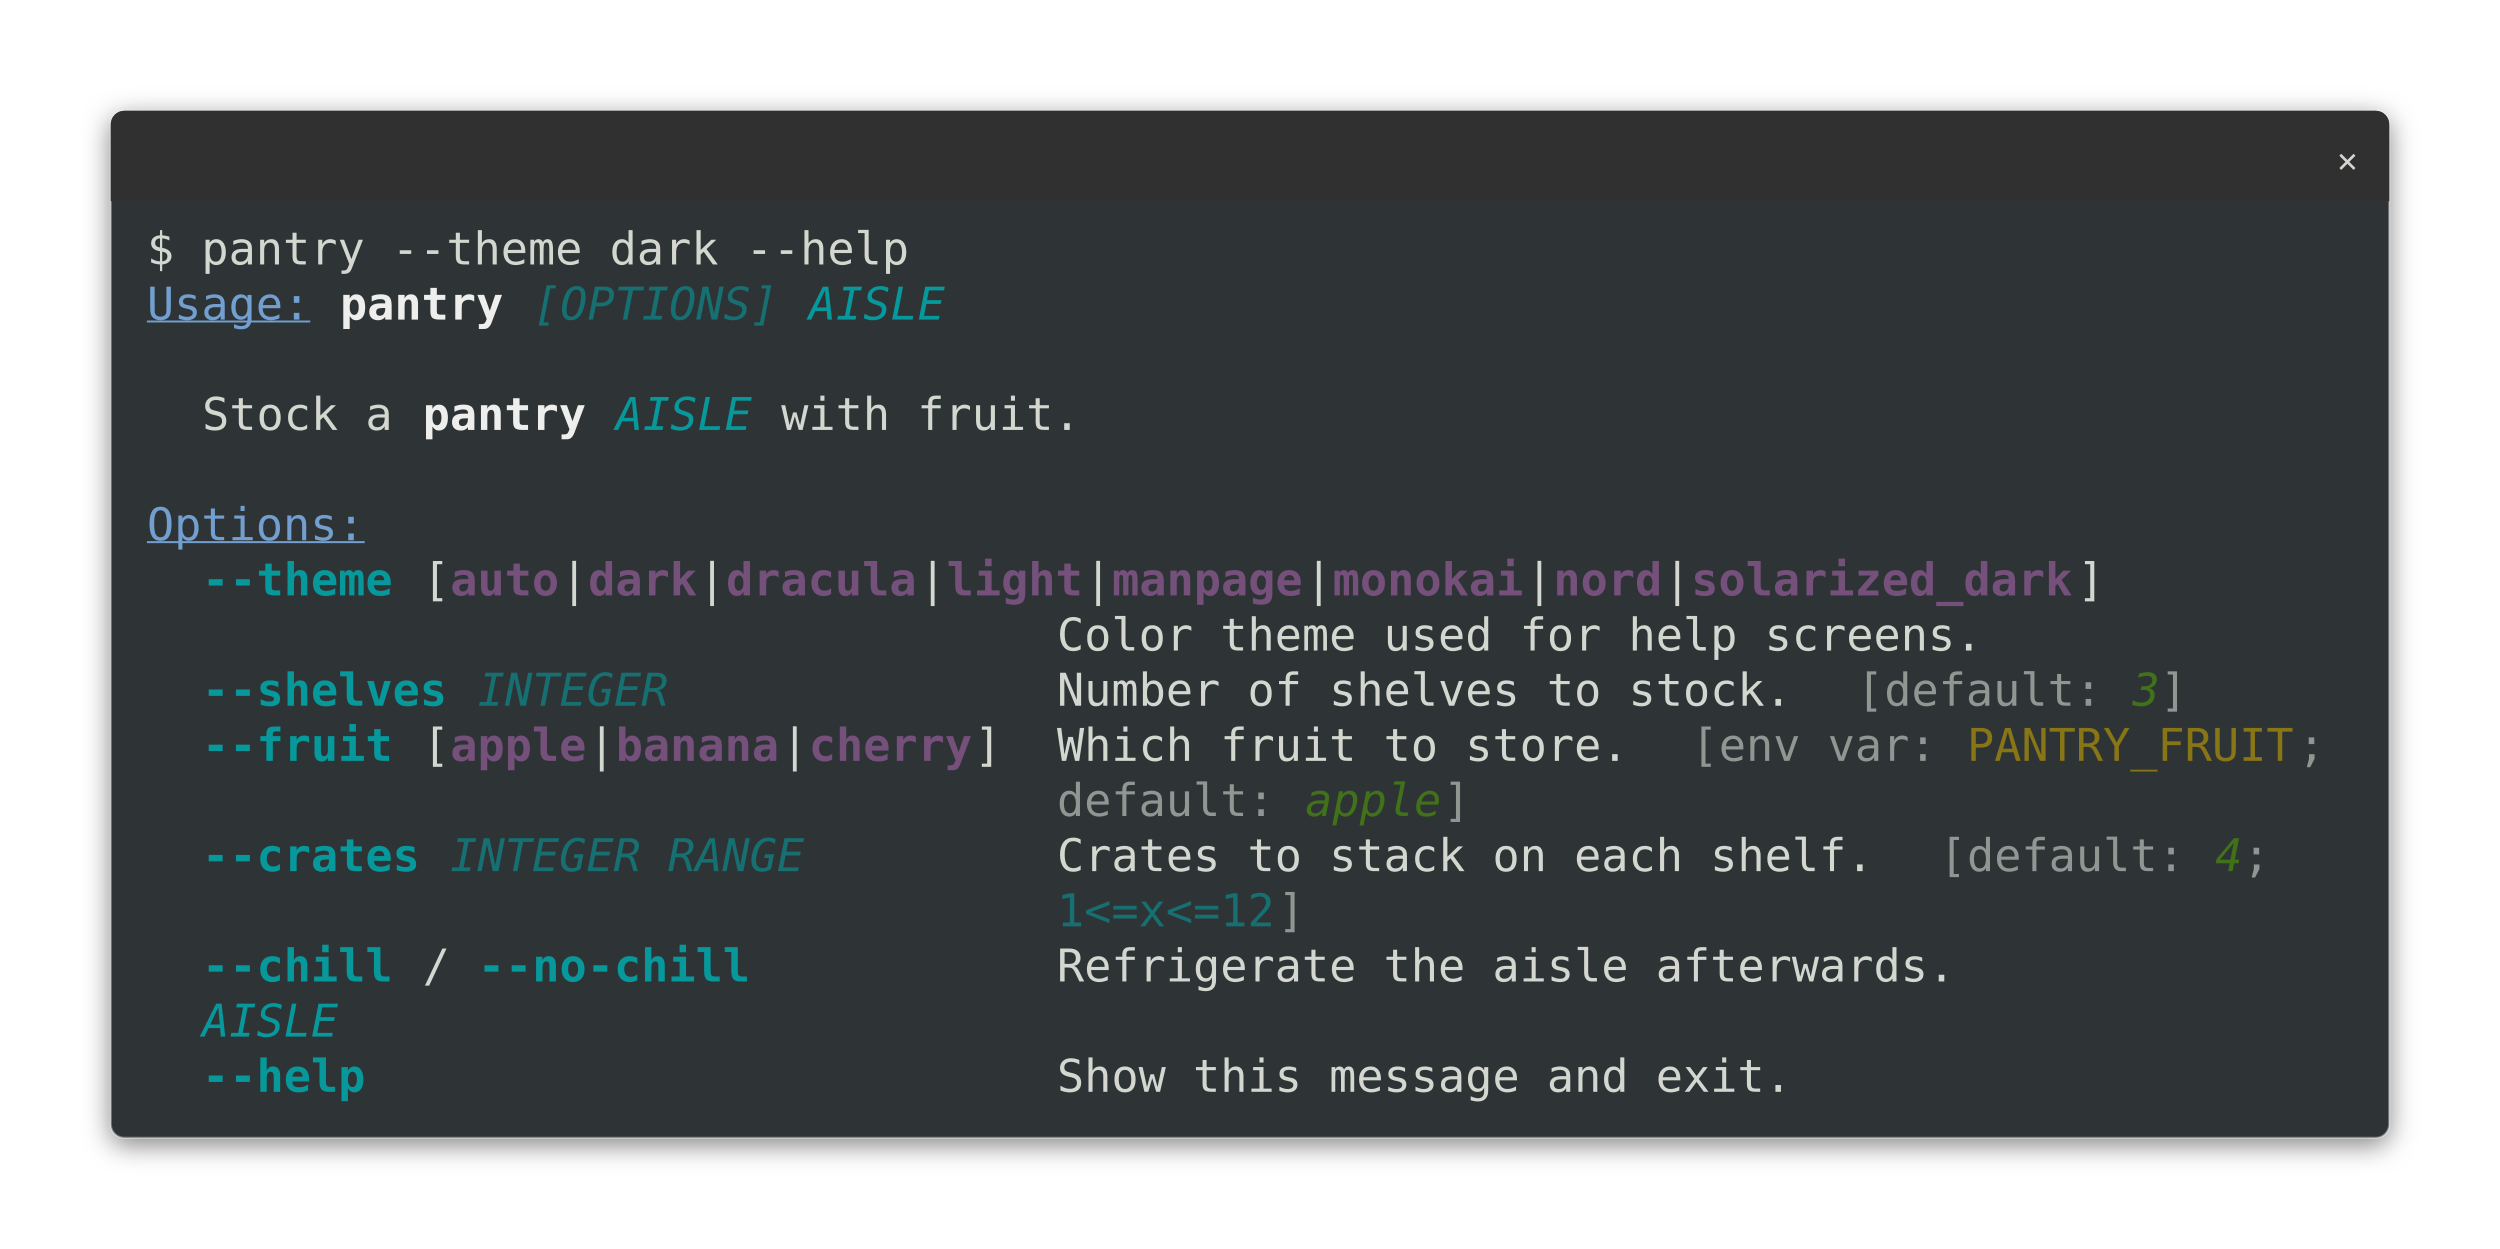
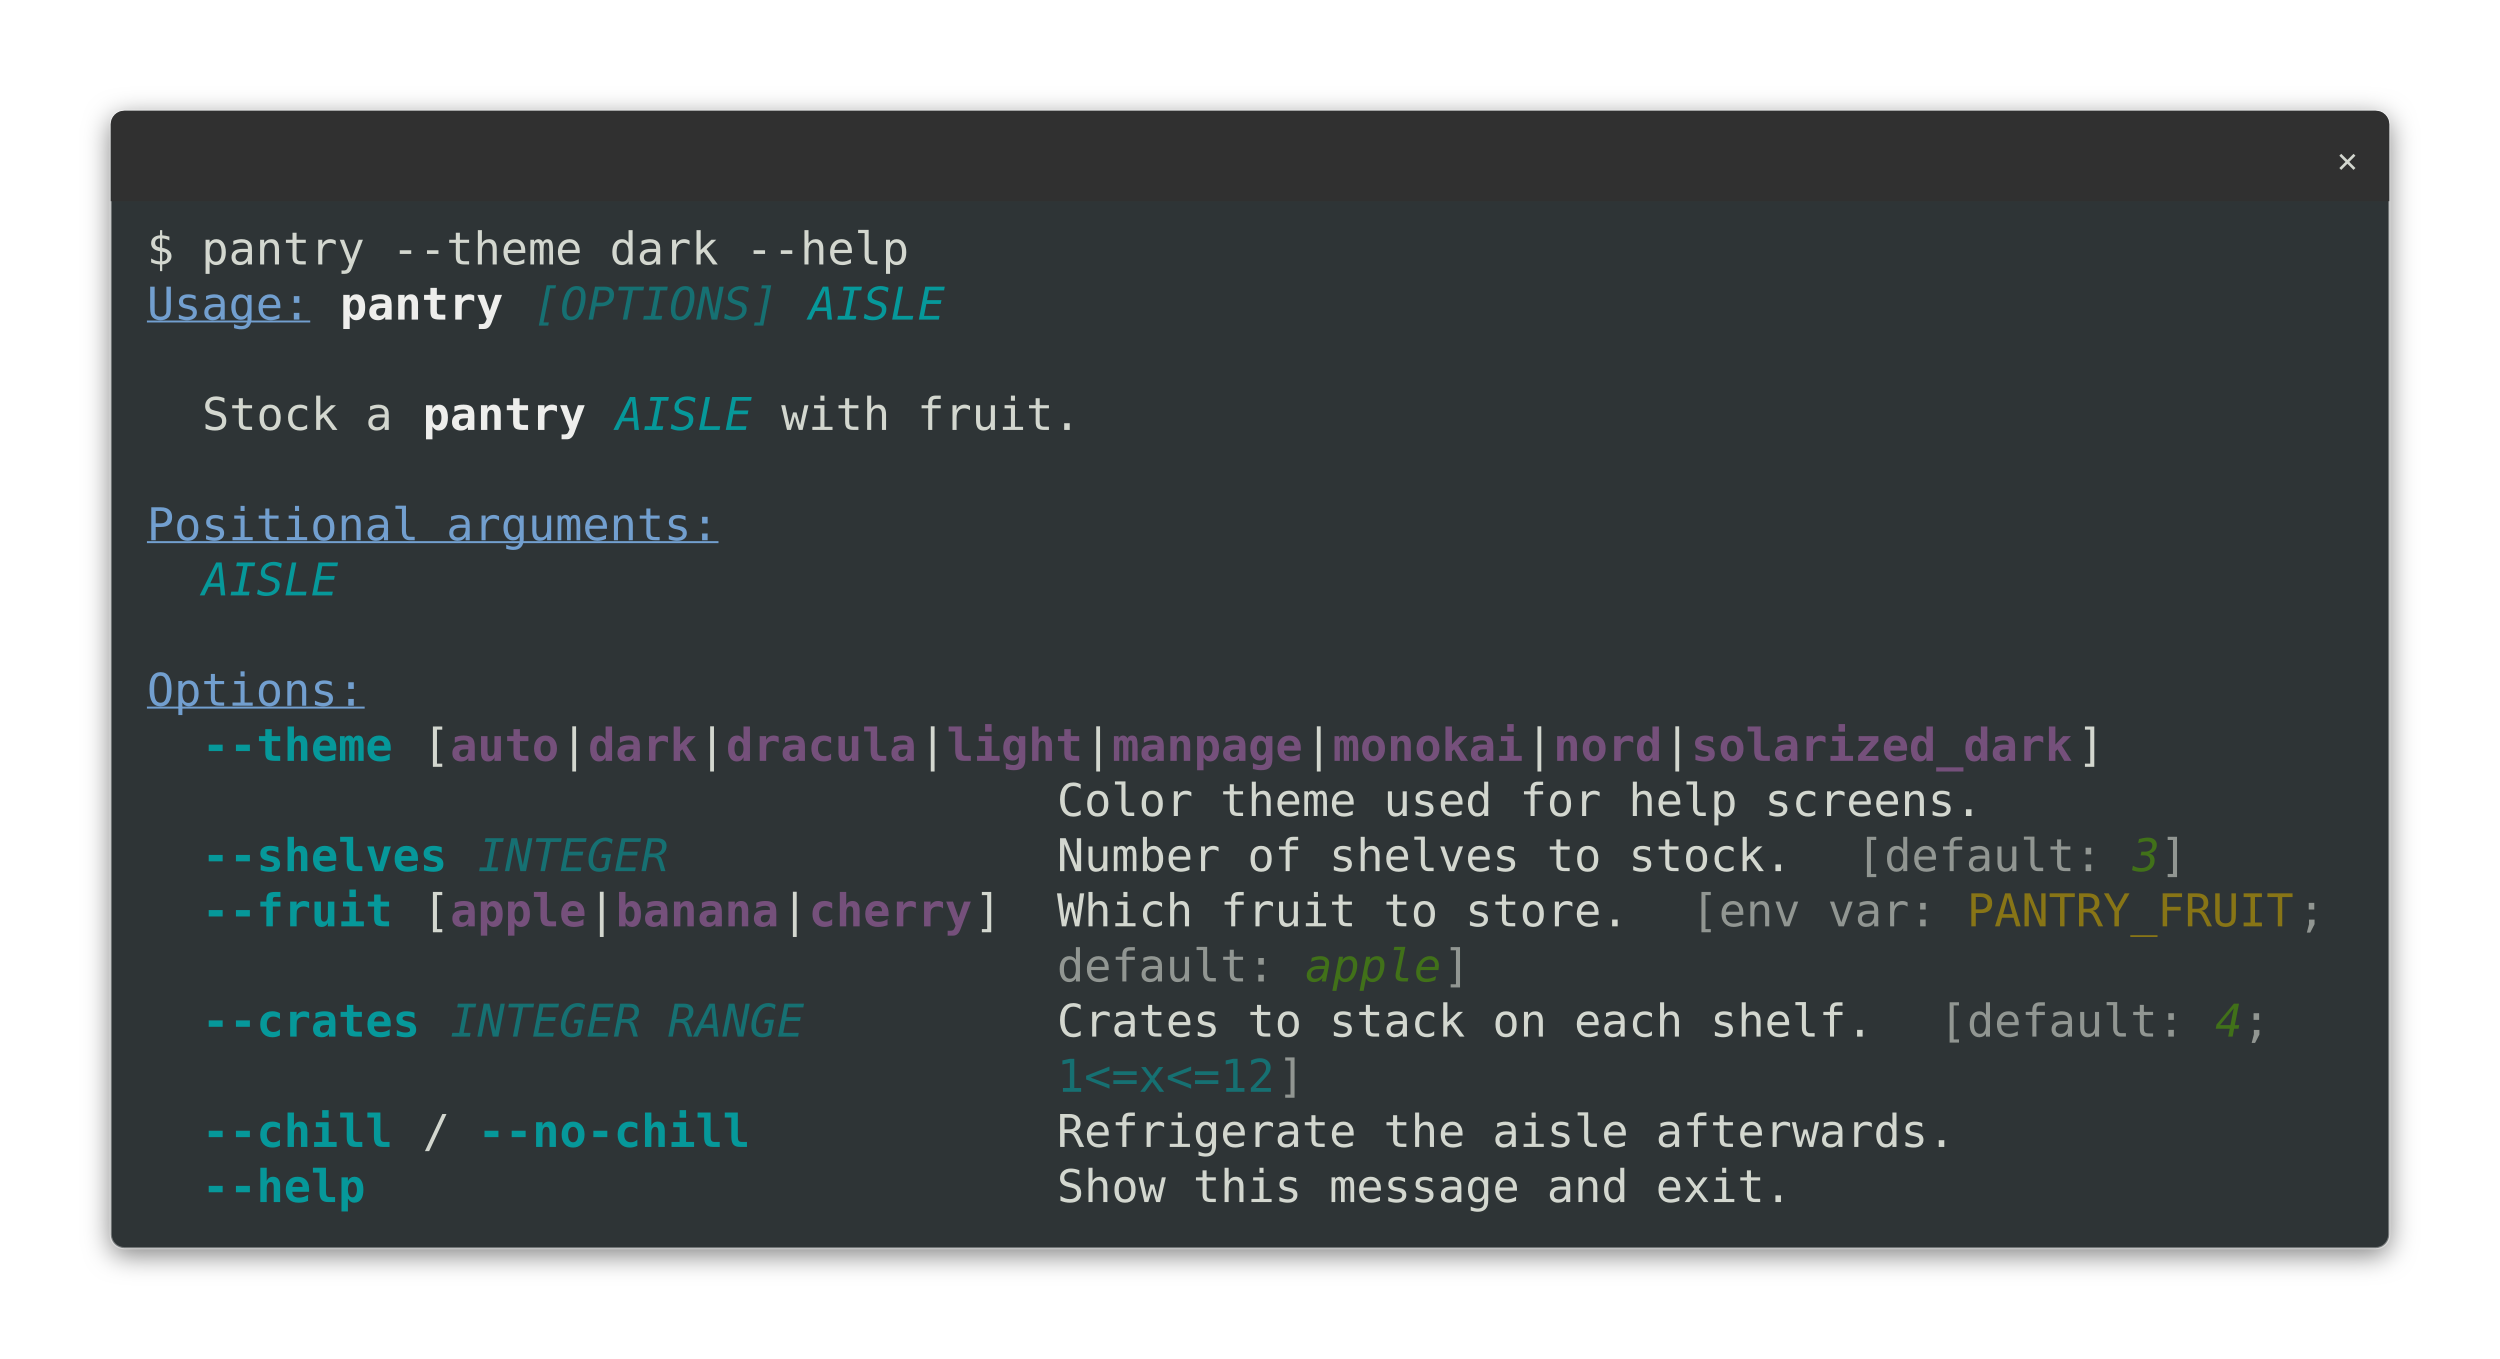
- <svg xmlns="http://www.w3.org/2000/svg" viewBox="0 0 1106 552.4">
+ <svg xmlns="http://www.w3.org/2000/svg" viewBox="0 0 1106 601.2">
  <style>
    .preset-linux-screen-matrix {
        font-family: 'Ubuntu Mono', 'DejaVu Sans Mono', monospace;
        font-size: 20px;
        line-height: 24.4px;
        font-variant-east-asian: full-width;
    }
    .preset-linux-screen-title {
        font-size: 18px;
        font-weight: bold;
        font-family: 'Ubuntu Mono', 'DejaVu Sans Mono', monospace;
    }
    .preset-linux-screen-r1 { fill: #d3d7cf }
    .preset-linux-screen-r2 { fill: #729fcf;text-decoration: underline }
    .preset-linux-screen-r3 { fill: #eeeeec;font-weight: bold }
    .preset-linux-screen-r4 { fill: #167072;font-style: italic }
    .preset-linux-screen-r5 { fill: #06989a;font-style: italic }
    .preset-linux-screen-r6 { fill: #06989a;font-weight: bold }
    .preset-linux-screen-r7 { fill: #75507b;font-weight: bold }
    .preset-linux-screen-r8 { fill: #919692 }
    .preset-linux-screen-r9 { fill: #417119;font-style: italic }
    .preset-linux-screen-r10 { fill: #887516 }
    .preset-linux-screen-r11 { fill: #167072 }
</style>
  <defs>
    <clipPath id="preset-linux-screen-clip">
-       <rect x="65" y="97" width="976" height="390.4" />
+       <rect x="65" y="97" width="976" height="439.2" />
    </clipPath>
    <filter id="preset-linux-screen-shadow" x="-50%" y="-50%" width="200%" height="200%">
      <feGaussianBlur in="SourceAlpha" stdDeviation="6" />
      <feOffset dx="0" dy="3" result="cast" />
      <feFlood flood-color="rgba(0,0,0,0.5)" />
      <feComposite in2="cast" operator="in" result="shadow" />
      <feComposite in="shadow" in2="SourceAlpha" operator="out" />
    </filter>
  </defs>
-   <rect filter="url(#preset-linux-screen-shadow)" x="49" y="49" width="1008" height="454.4" rx="6" />
-   <rect fill="#2e3436" stroke="rgba(255,255,255,0.35)" stroke-width="1" x="49" y="49" width="1008" height="454.4" rx="6" />
+   <rect filter="url(#preset-linux-screen-shadow)" x="49" y="49" width="1008" height="503.2" rx="6" />
+   <rect fill="#2e3436" stroke="rgba(255,255,255,0.35)" stroke-width="1" x="49" y="49" width="1008" height="503.2" rx="6" />
  <path fill="#303030" d="M55,49 H1051 A6,6 0 0 1 1057,55 V89 H49 V55 A6,6 0 0 1 55,49 Z" />
  <g transform="translate(49, 49)">
    <text x="994" y="27" text-anchor="end" fill="#d3d7cf" font-family="'Ubuntu Mono', 'DejaVu Sans Mono', monospace" font-size="15">✕</text>
  </g>
  <g clip-path="url(#preset-linux-screen-clip)">
    <g transform="translate(65, 97)">
      <g class="preset-linux-screen-matrix" font-family="monospace" font-size="20" fill="#d3d7cf">
        <text class="preset-linux-screen-r1" x="0" textLength="341.6" y="20">$ pantry --theme dark --help</text>
        <text class="preset-linux-screen-r2" x="0" textLength="73.2" y="44.4">Usage:</text>
        <text class="preset-linux-screen-r3" x="85.4" textLength="73.2" y="44.4">pantry</text>
        <text class="preset-linux-screen-r4" x="170.8" textLength="109.8" y="44.4">[OPTIONS]</text>
        <text class="preset-linux-screen-r5" x="292.8" textLength="61" y="44.4">AISLE</text>
        <text class="preset-linux-screen-r1" x="24.4" textLength="85.4" y="93.2">Stock a</text>
        <text class="preset-linux-screen-r3" x="122" textLength="73.2" y="93.2">pantry</text>
        <text class="preset-linux-screen-r5" x="207.4" textLength="61" y="93.2">AISLE</text>
        <text class="preset-linux-screen-r1" x="280.6" textLength="134.2" y="93.2">with fruit.</text>
-         <text class="preset-linux-screen-r2" x="0" textLength="97.6" y="142">Options:</text>
-         <text class="preset-linux-screen-r6" x="24.4" textLength="85.4" y="166.4">--theme</text>
-         <text class="preset-linux-screen-r1" x="122" textLength="12.2" y="166.4">[</text>
-         <text class="preset-linux-screen-r7" x="134.2" textLength="48.8" y="166.4">auto</text>
-         <text class="preset-linux-screen-r1" x="183" textLength="12.2" y="166.4">|</text>
-         <text class="preset-linux-screen-r7" x="195.2" textLength="48.8" y="166.4">dark</text>
-         <text class="preset-linux-screen-r1" x="244" textLength="12.2" y="166.4">|</text>
-         <text class="preset-linux-screen-r7" x="256.2" textLength="85.4" y="166.4">dracula</text>
-         <text class="preset-linux-screen-r1" x="341.6" textLength="12.2" y="166.4">|</text>
-         <text class="preset-linux-screen-r7" x="353.8" textLength="61" y="166.4">light</text>
-         <text class="preset-linux-screen-r1" x="414.8" textLength="12.2" y="166.4">|</text>
-         <text class="preset-linux-screen-r7" x="427" textLength="85.4" y="166.4">manpage</text>
-         <text class="preset-linux-screen-r1" x="512.4" textLength="12.2" y="166.4">|</text>
-         <text class="preset-linux-screen-r7" x="524.6" textLength="85.4" y="166.4">monokai</text>
-         <text class="preset-linux-screen-r1" x="610" textLength="12.2" y="166.4">|</text>
-         <text class="preset-linux-screen-r7" x="622.2" textLength="48.8" y="166.4">nord</text>
-         <text class="preset-linux-screen-r1" x="671" textLength="12.2" y="166.4">|</text>
-         <text class="preset-linux-screen-r7" x="683.2" textLength="170.8" y="166.4">solarized_dark</text>
-         <text class="preset-linux-screen-r1" x="854" textLength="12.2" y="166.4">]</text>
-         <text class="preset-linux-screen-r1" x="402.6" textLength="414.8" y="190.8">Color theme used for help screens.</text>
-         <text class="preset-linux-screen-r6" x="24.4" textLength="109.8" y="215.2">--shelves</text>
-         <text class="preset-linux-screen-r4" x="146.4" textLength="85.4" y="215.2">INTEGER</text>
-         <text class="preset-linux-screen-r1" x="402.6" textLength="329.4" y="215.2">Number of shelves to stock.</text>
-         <text class="preset-linux-screen-r8" x="756.4" textLength="12.2" y="215.2">[</text>
-         <text class="preset-linux-screen-r8" x="768.6" textLength="97.6" y="215.2">default:</text>
-         <text class="preset-linux-screen-r9" x="878.4" textLength="12.2" y="215.2">3</text>
-         <text class="preset-linux-screen-r8" x="890.6" textLength="12.2" y="215.2">]</text>
-         <text class="preset-linux-screen-r6" x="24.4" textLength="85.4" y="239.6">--fruit</text>
+         <text class="preset-linux-screen-r2" x="0" textLength="256.2" y="142">Positional arguments:</text>
+         <text class="preset-linux-screen-r5" x="24.4" textLength="61" y="166.4">AISLE</text>
+         <text class="preset-linux-screen-r2" x="0" textLength="97.6" y="215.2">Options:</text>
+         <text class="preset-linux-screen-r6" x="24.4" textLength="85.4" y="239.6">--theme</text>
        <text class="preset-linux-screen-r1" x="122" textLength="12.2" y="239.6">[</text>
-         <text class="preset-linux-screen-r7" x="134.2" textLength="61" y="239.6">apple</text>
-         <text class="preset-linux-screen-r1" x="195.2" textLength="12.2" y="239.6">|</text>
-         <text class="preset-linux-screen-r7" x="207.4" textLength="73.2" y="239.6">banana</text>
-         <text class="preset-linux-screen-r1" x="280.6" textLength="12.2" y="239.6">|</text>
-         <text class="preset-linux-screen-r7" x="292.8" textLength="73.2" y="239.6">cherry</text>
-         <text class="preset-linux-screen-r1" x="366" textLength="12.2" y="239.6">]</text>
-         <text class="preset-linux-screen-r1" x="402.6" textLength="256.2" y="239.6">Which fruit to store.</text>
-         <text class="preset-linux-screen-r8" x="683.2" textLength="12.2" y="239.6">[</text>
-         <text class="preset-linux-screen-r8" x="695.4" textLength="97.6" y="239.6">env var:</text>
-         <text class="preset-linux-screen-r10" x="805.2" textLength="146.4" y="239.6">PANTRY_FRUIT</text>
-         <text class="preset-linux-screen-r8" x="951.6" textLength="12.2" y="239.6">;</text>
-         <text class="preset-linux-screen-r8" x="402.6" textLength="97.6" y="264">default:</text>
-         <text class="preset-linux-screen-r9" x="512.4" textLength="61" y="264">apple</text>
-         <text class="preset-linux-screen-r8" x="573.4" textLength="12.2" y="264">]</text>
-         <text class="preset-linux-screen-r6" x="24.4" textLength="97.6" y="288.4">--crates</text>
-         <text class="preset-linux-screen-r4" x="134.2" textLength="158.6" y="288.4">INTEGER RANGE</text>
-         <text class="preset-linux-screen-r1" x="402.6" textLength="366" y="288.4">Crates to stack on each shelf.</text>
-         <text class="preset-linux-screen-r8" x="793" textLength="12.2" y="288.4">[</text>
-         <text class="preset-linux-screen-r8" x="805.2" textLength="97.6" y="288.4">default:</text>
-         <text class="preset-linux-screen-r9" x="915" textLength="12.2" y="288.4">4</text>
-         <text class="preset-linux-screen-r8" x="927.2" textLength="12.2" y="288.4">;</text>
-         <text class="preset-linux-screen-r11" x="402.6" textLength="97.6" y="312.8">1&lt;=x&lt;=12</text>
-         <text class="preset-linux-screen-r8" x="500.2" textLength="12.2" y="312.8">]</text>
-         <text class="preset-linux-screen-r6" x="24.4" textLength="85.4" y="337.2">--chill</text>
-         <text class="preset-linux-screen-r1" x="122" textLength="12.2" y="337.2">/</text>
-         <text class="preset-linux-screen-r6" x="146.4" textLength="122" y="337.2">--no-chill</text>
-         <text class="preset-linux-screen-r1" x="402.6" textLength="402.6" y="337.2">Refrigerate the aisle afterwards.</text>
-         <text class="preset-linux-screen-r5" x="24.4" textLength="61" y="361.6">AISLE</text>
-         <text class="preset-linux-screen-r6" x="24.4" textLength="73.2" y="386">--help</text>
-         <text class="preset-linux-screen-r1" x="402.6" textLength="329.4" y="386">Show this message and exit.</text>
+         <text class="preset-linux-screen-r7" x="134.2" textLength="48.8" y="239.6">auto</text>
+         <text class="preset-linux-screen-r1" x="183" textLength="12.2" y="239.6">|</text>
+         <text class="preset-linux-screen-r7" x="195.2" textLength="48.8" y="239.6">dark</text>
+         <text class="preset-linux-screen-r1" x="244" textLength="12.2" y="239.6">|</text>
+         <text class="preset-linux-screen-r7" x="256.2" textLength="85.4" y="239.6">dracula</text>
+         <text class="preset-linux-screen-r1" x="341.6" textLength="12.2" y="239.6">|</text>
+         <text class="preset-linux-screen-r7" x="353.8" textLength="61" y="239.6">light</text>
+         <text class="preset-linux-screen-r1" x="414.8" textLength="12.2" y="239.6">|</text>
+         <text class="preset-linux-screen-r7" x="427" textLength="85.4" y="239.6">manpage</text>
+         <text class="preset-linux-screen-r1" x="512.4" textLength="12.2" y="239.6">|</text>
+         <text class="preset-linux-screen-r7" x="524.6" textLength="85.4" y="239.6">monokai</text>
+         <text class="preset-linux-screen-r1" x="610" textLength="12.2" y="239.6">|</text>
+         <text class="preset-linux-screen-r7" x="622.2" textLength="48.8" y="239.6">nord</text>
+         <text class="preset-linux-screen-r1" x="671" textLength="12.2" y="239.6">|</text>
+         <text class="preset-linux-screen-r7" x="683.2" textLength="170.8" y="239.6">solarized_dark</text>
+         <text class="preset-linux-screen-r1" x="854" textLength="12.2" y="239.6">]</text>
+         <text class="preset-linux-screen-r1" x="402.6" textLength="414.8" y="264">Color theme used for help screens.</text>
+         <text class="preset-linux-screen-r6" x="24.4" textLength="109.8" y="288.4">--shelves</text>
+         <text class="preset-linux-screen-r4" x="146.4" textLength="85.4" y="288.4">INTEGER</text>
+         <text class="preset-linux-screen-r1" x="402.6" textLength="329.4" y="288.4">Number of shelves to stock.</text>
+         <text class="preset-linux-screen-r8" x="756.4" textLength="12.2" y="288.4">[</text>
+         <text class="preset-linux-screen-r8" x="768.6" textLength="97.6" y="288.4">default:</text>
+         <text class="preset-linux-screen-r9" x="878.4" textLength="12.2" y="288.4">3</text>
+         <text class="preset-linux-screen-r8" x="890.6" textLength="12.2" y="288.4">]</text>
+         <text class="preset-linux-screen-r6" x="24.4" textLength="85.4" y="312.8">--fruit</text>
+         <text class="preset-linux-screen-r1" x="122" textLength="12.2" y="312.8">[</text>
+         <text class="preset-linux-screen-r7" x="134.2" textLength="61" y="312.8">apple</text>
+         <text class="preset-linux-screen-r1" x="195.2" textLength="12.2" y="312.8">|</text>
+         <text class="preset-linux-screen-r7" x="207.4" textLength="73.2" y="312.8">banana</text>
+         <text class="preset-linux-screen-r1" x="280.6" textLength="12.2" y="312.8">|</text>
+         <text class="preset-linux-screen-r7" x="292.8" textLength="73.2" y="312.8">cherry</text>
+         <text class="preset-linux-screen-r1" x="366" textLength="12.2" y="312.8">]</text>
+         <text class="preset-linux-screen-r1" x="402.6" textLength="256.2" y="312.8">Which fruit to store.</text>
+         <text class="preset-linux-screen-r8" x="683.2" textLength="12.2" y="312.8">[</text>
+         <text class="preset-linux-screen-r8" x="695.4" textLength="97.6" y="312.8">env var:</text>
+         <text class="preset-linux-screen-r10" x="805.2" textLength="146.4" y="312.8">PANTRY_FRUIT</text>
+         <text class="preset-linux-screen-r8" x="951.6" textLength="12.2" y="312.8">;</text>
+         <text class="preset-linux-screen-r8" x="402.6" textLength="97.6" y="337.2">default:</text>
+         <text class="preset-linux-screen-r9" x="512.4" textLength="61" y="337.2">apple</text>
+         <text class="preset-linux-screen-r8" x="573.4" textLength="12.2" y="337.2">]</text>
+         <text class="preset-linux-screen-r6" x="24.4" textLength="97.6" y="361.6">--crates</text>
+         <text class="preset-linux-screen-r4" x="134.2" textLength="158.6" y="361.6">INTEGER RANGE</text>
+         <text class="preset-linux-screen-r1" x="402.6" textLength="366" y="361.6">Crates to stack on each shelf.</text>
+         <text class="preset-linux-screen-r8" x="793" textLength="12.2" y="361.6">[</text>
+         <text class="preset-linux-screen-r8" x="805.2" textLength="97.6" y="361.6">default:</text>
+         <text class="preset-linux-screen-r9" x="915" textLength="12.2" y="361.6">4</text>
+         <text class="preset-linux-screen-r8" x="927.2" textLength="12.2" y="361.6">;</text>
+         <text class="preset-linux-screen-r11" x="402.6" textLength="97.6" y="386">1&lt;=x&lt;=12</text>
+         <text class="preset-linux-screen-r8" x="500.2" textLength="12.2" y="386">]</text>
+         <text class="preset-linux-screen-r6" x="24.4" textLength="85.4" y="410.4">--chill</text>
+         <text class="preset-linux-screen-r1" x="122" textLength="12.2" y="410.4">/</text>
+         <text class="preset-linux-screen-r6" x="146.4" textLength="122" y="410.4">--no-chill</text>
+         <text class="preset-linux-screen-r1" x="402.6" textLength="402.6" y="410.4">Refrigerate the aisle afterwards.</text>
+         <text class="preset-linux-screen-r6" x="24.4" textLength="73.2" y="434.8">--help</text>
+         <text class="preset-linux-screen-r1" x="402.6" textLength="329.4" y="434.8">Show this message and exit.</text>
      </g>
    </g>
  </g>
</svg>
